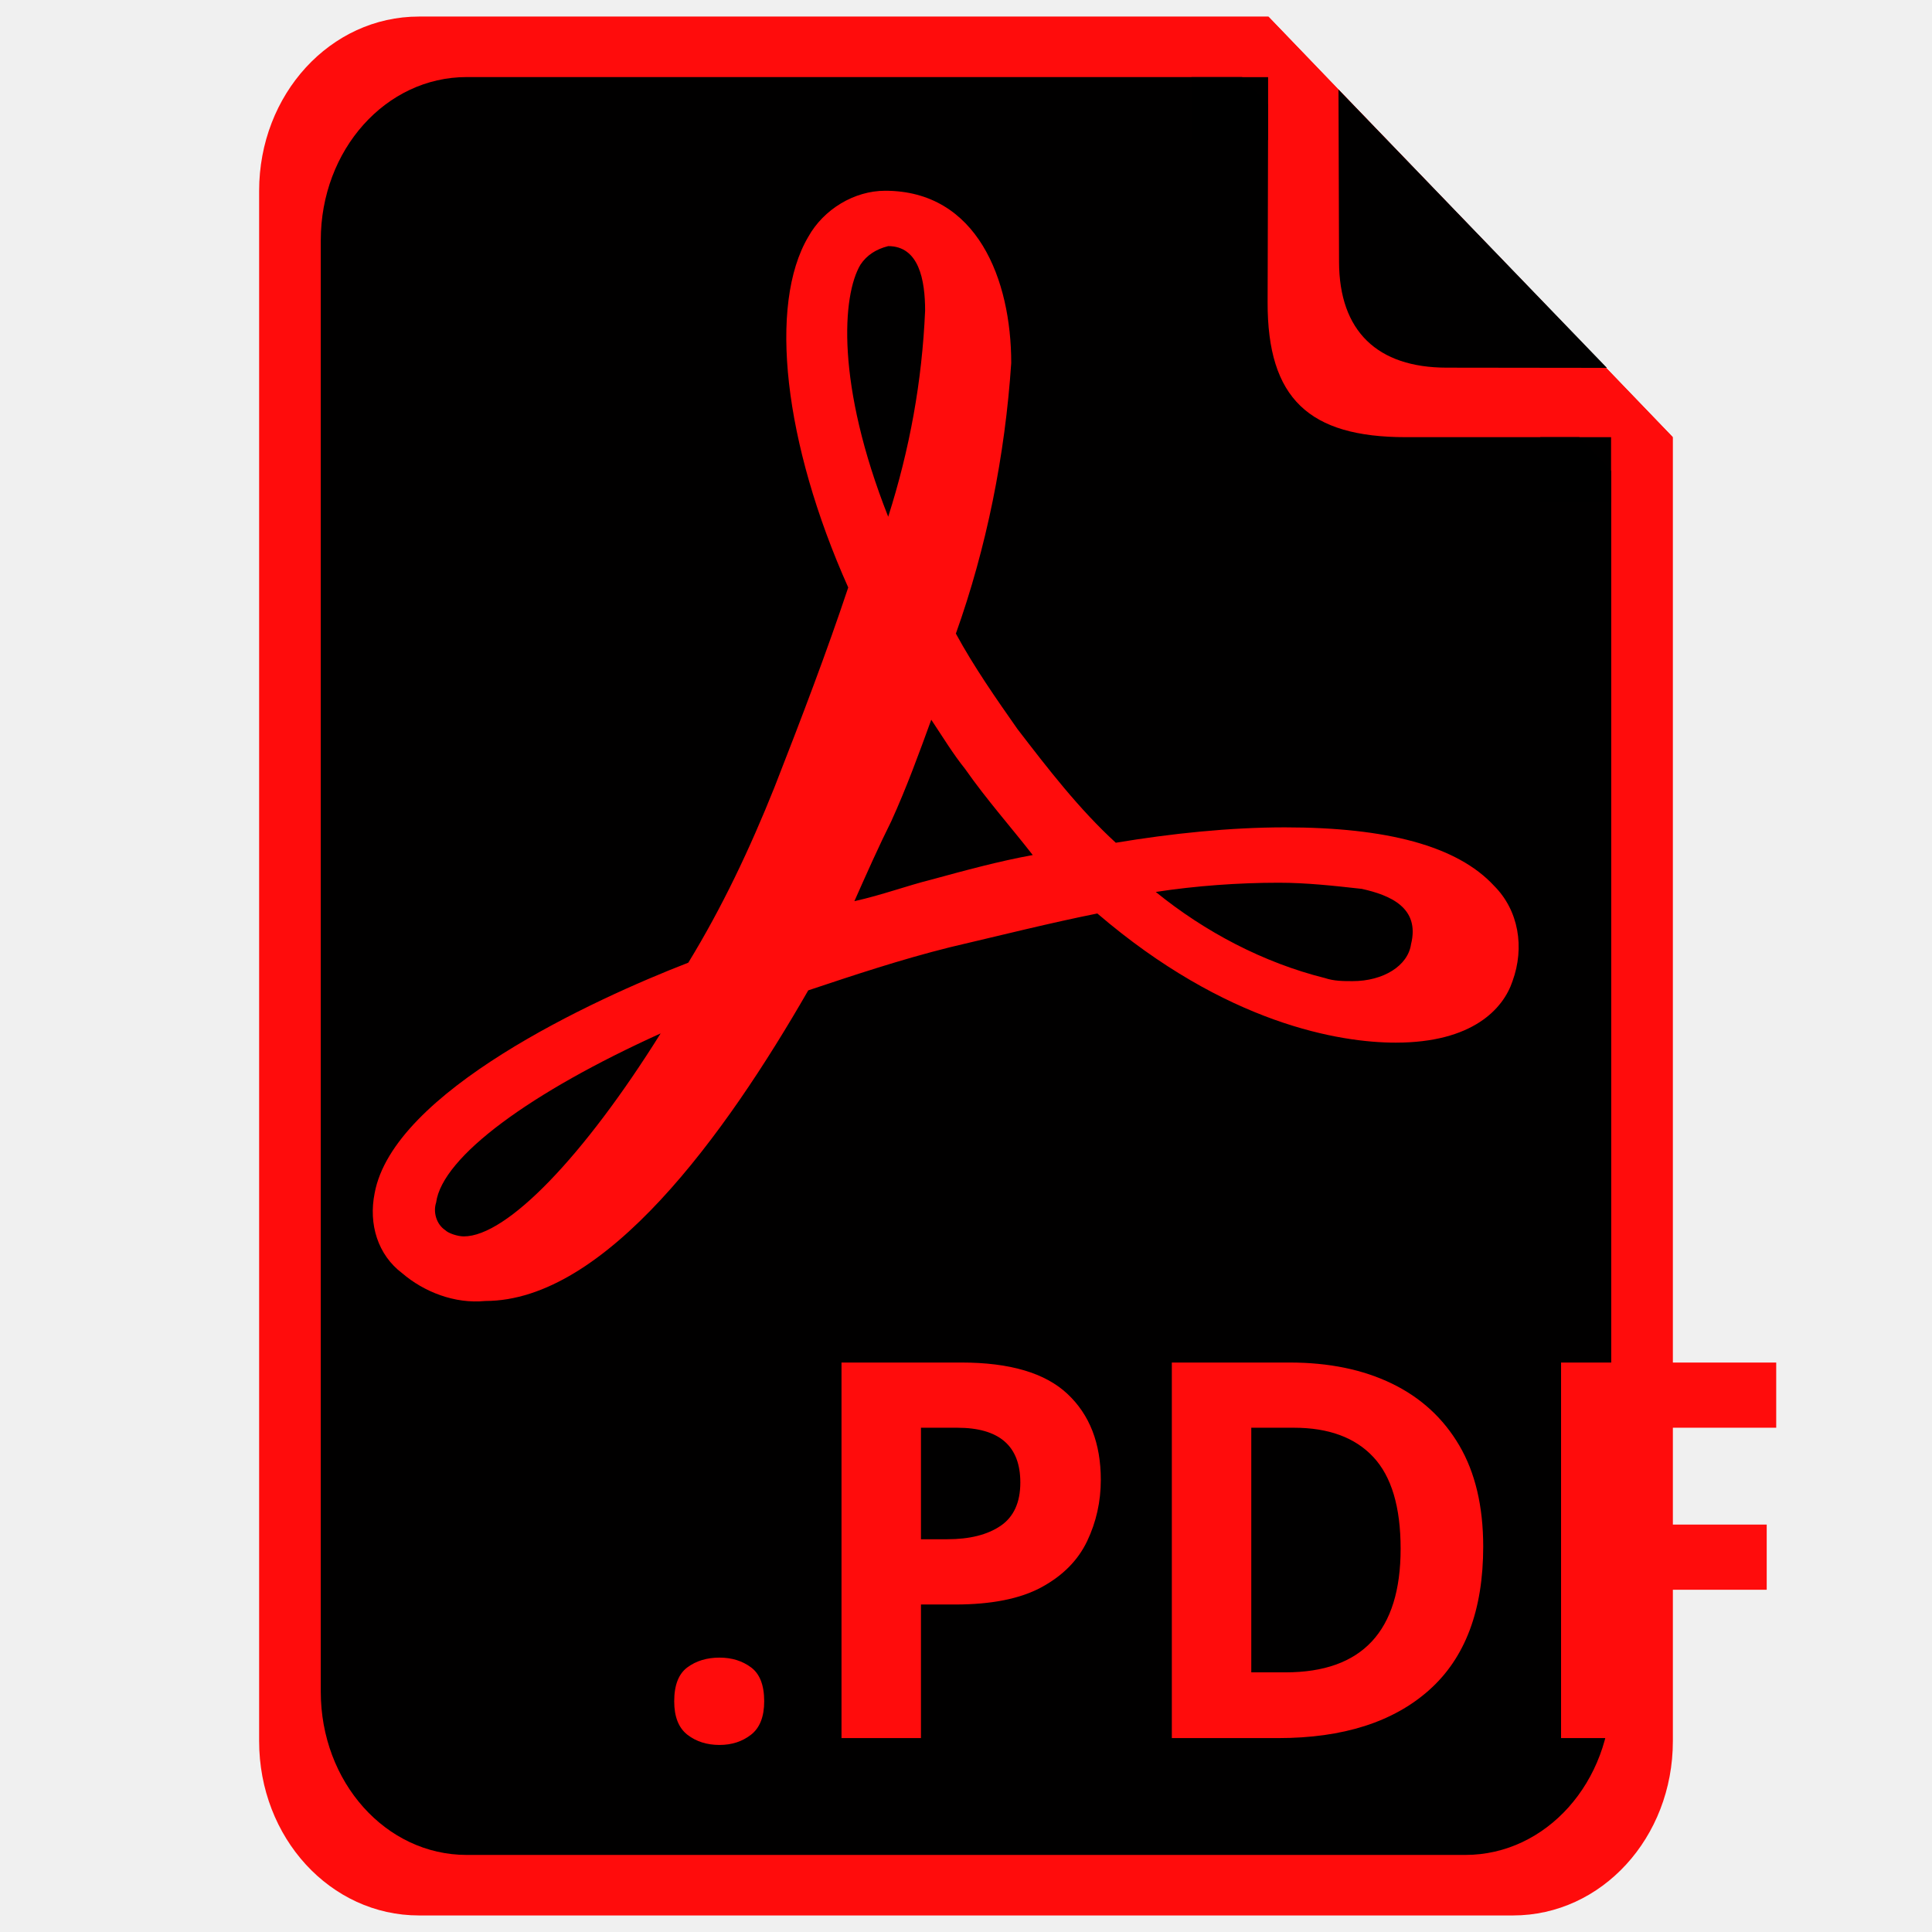
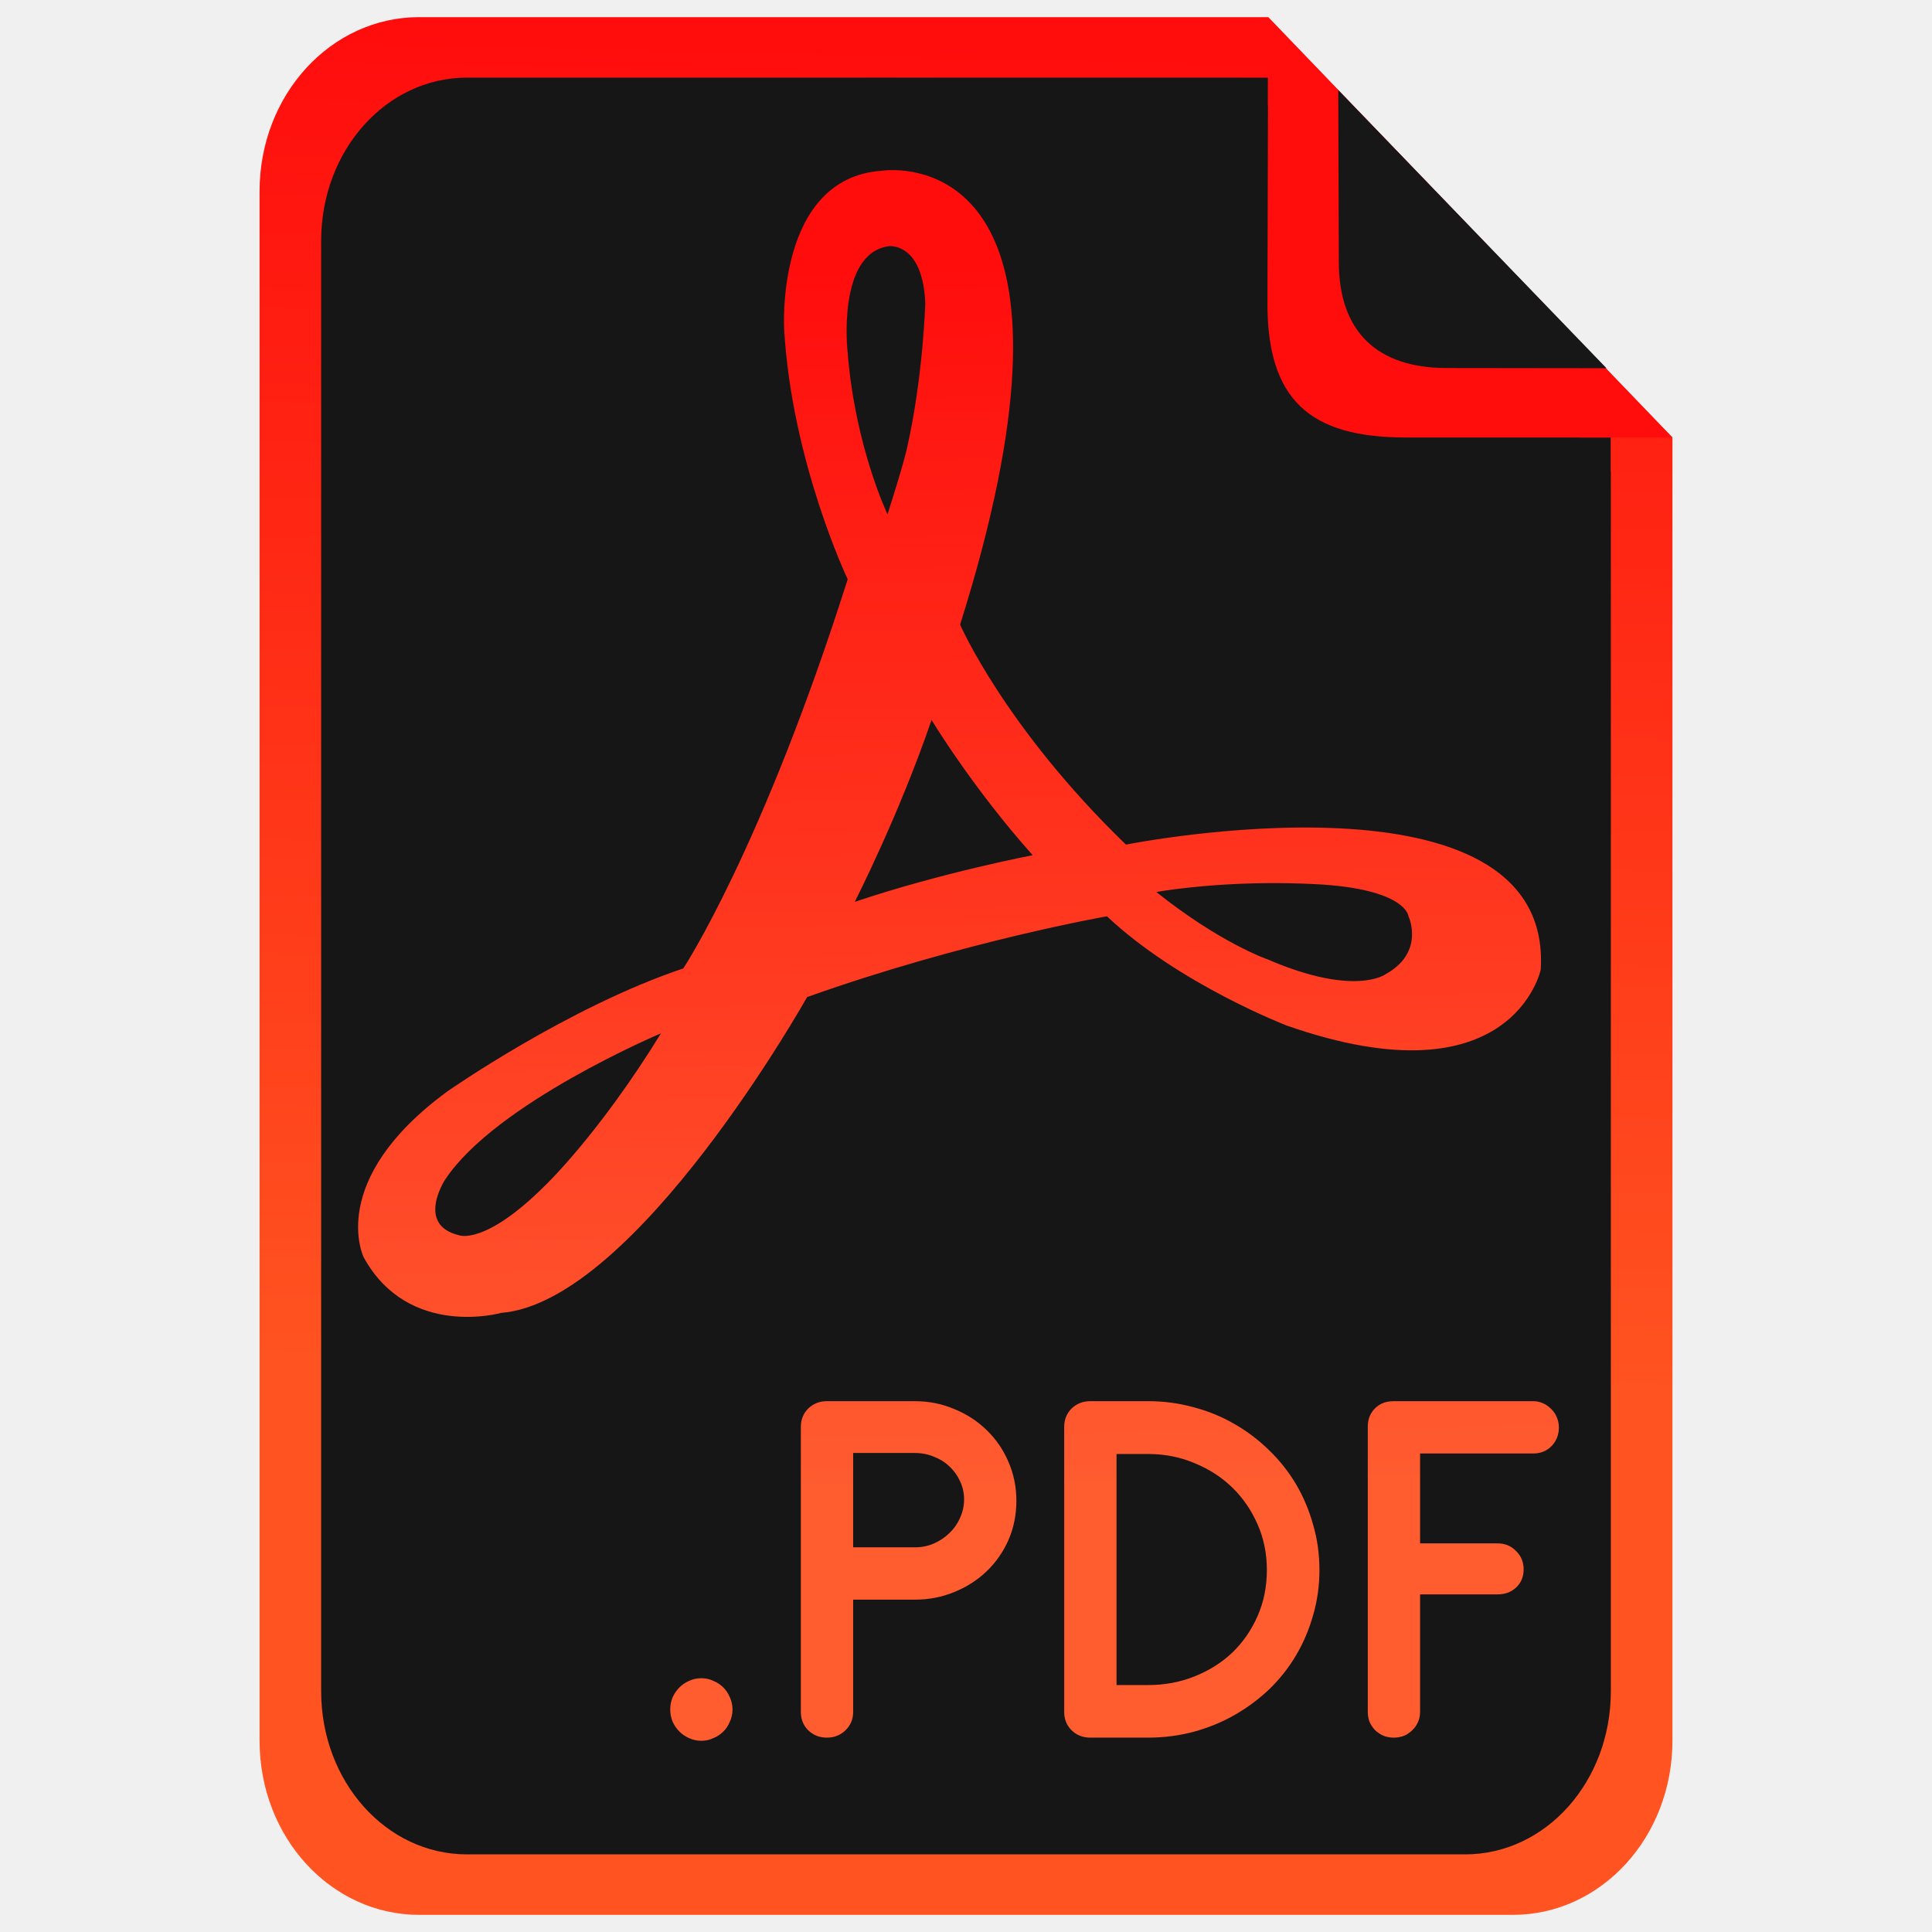
- <svg xmlns="http://www.w3.org/2000/svg" version="1.1" id="svg1" width="48" height="48" viewBox="0 0 48 48" xml:space="preserve">
-   <defs id="defs1" />
-   <g id="layer1" transform="matrix(0.09563764,0,0,0.09563764,-2.084071,-0.4832356)" style="display:inline;stroke-width:10.456">
-     <path id="rect1" style="fill:#ff0c0c;fill-opacity:1;stroke-width:10.456" d="m 130.617,9.354 c -22.996,0 -41.509,20.201 -41.509,45.293 V 457.354 c 0,25.092 18.513,45.293 41.509,45.293 h 284.243 c 22.996,0 41.509,-20.201 41.509,-45.293 V 118.668 L 351.307,9.354 Z" />
-     <path id="path1" style="display:inline;fill:#000000;fill-opacity:0.996;stroke-width:10.456" d="m 143.011,25.074 c -20.99,0 -37.89,18.914 -37.89,42.406 V 444.52 c 0,23.493 16.899,42.406 37.89,42.406 h 259.456 c 20.99,0 37.89,-18.914 37.89,-42.406 V 127.421 L 344.456,25.074 Z" />
-     <path id="rect2" style="display:inline;fill:#ff0c0c;fill-opacity:1;stroke-width:10.456" d="m 456.369,118.619 -0.004,-0.002 L 351.295,9.424 351.091,83.526 c -0.069,25.092 10.802,35.093 35.894,35.093 z" />
-     <path id="rect3" style="fill:#000000;fill-opacity:0.996;stroke-width:10.456" d="m 369.504,28.314 0.144,44.812 c 0.058,17.97 9.957,27.414 27.927,27.437 l 41.656,0.052 z" />
-     <rect style="fill:#000000;fill-opacity:0.996;stroke-width:10.456" id="rect4" width="18.392" height="16.985" x="421.923" y="118.619" />
-     <rect style="fill:#000000;fill-opacity:0.996;stroke-width:10.456" id="rect5" width="19.902" height="16.333" x="331.317" y="25.091" />
+ <svg xmlns="http://www.w3.org/2000/svg" xmlns:xlink="http://www.w3.org/1999/xlink" version="1.1" id="svg1" width="128" height="128" viewBox="0 0 128 128" xml:space="preserve">
+   <defs id="defs1">
+     <linearGradient id="linearGradient1">
+       <stop style="stop-color:#ff0c0c;stop-opacity:1;" offset="0" id="stop1" />
+       <stop style="stop-color:#ff5421;stop-opacity:1;" offset="1" id="stop2" />
+     </linearGradient>
+     <linearGradient id="linearGradient6">
+       <stop style="stop-color:#ff0c0c;stop-opacity:1;" offset="0" id="stop6" />
+       <stop style="stop-color:#ff5c30;stop-opacity:1;" offset="1" id="stop7" />
+     </linearGradient>
+     <linearGradient xlink:href="#linearGradient1" id="linearGradient2" x1="267.142" y1="12.412" x2="258.947" y2="367.521" gradientUnits="userSpaceOnUse" />
+     <linearGradient xlink:href="#linearGradient6" id="linearGradient3" x1="246.227" y1="68.862" x2="251.69" y2="391.191" gradientUnits="userSpaceOnUse" />
+   </defs>
+   <g id="layer1" transform="matrix(0.2548788,0,0,0.2548788,-5.515287,-1.248985)" style="display:inline;stroke-width:3.923">
+     <path id="rect1" style="fill:url(#linearGradient2);fill-opacity:1;stroke-width:3.923" d="m 130.617,9.354 c -22.996,0 -41.509,20.201 -41.509,45.293 V 457.354 c 0,25.092 18.513,45.293 41.509,45.293 h 284.243 c 22.996,0 41.509,-20.201 41.509,-45.293 V 118.668 L 351.307,9.354 Z" />
+     <path id="path1" style="display:inline;fill:#171717;fill-opacity:0.996;stroke-width:3.923" d="M 143.012 25.077 C 122.022 25.077 105.119 43.991 105.119 67.484 L 105.119 444.516 C 105.119 468.009 122.022 486.923 143.012 486.923 L 402.465 486.923 C 423.455 486.923 440.358 468.009 440.358 444.516 L 440.358 127.423 L 440.312 127.377 L 440.312 118.619 L 432.105 118.619 L 351.223 32.295 L 351.223 25.092 L 344.471 25.092 L 344.456 25.077 L 143.012 25.077 z " />
+     <path id="rect2" style="display:inline;fill:#ff0c0c;fill-opacity:1;stroke-width:3.923" d="m 456.369,118.619 -0.004,-0.002 L 351.295,9.424 351.091,83.526 c -0.069,25.092 10.802,35.093 35.894,35.093 z" />
+     <path id="rect3" style="fill:#181717;fill-opacity:1;stroke-width:3.923" d="m 369.504,28.314 0.144,44.812 c 0.058,17.97 9.957,27.414 27.927,27.437 l 41.656,0.052 z" />
  </g>
-   <g id="layer2" transform="matrix(0.09563764,0,0,0.09563764,-0.08380996,-0.3958417)" style="stroke-width:10.456">
-     <g id="g4" transform="matrix(7.989333,0,0,7.989333,3.919265,-36.58727)" style="stroke-width:1.309">
-       <path d="M 48.2,33.9 C 47,32.6 44.7,32 41.4,32 c -1.8,0 -3.7,0.2 -5.5,0.5 -1.2,-1.1 -2.2,-2.4 -3.2,-3.7 -0.7,-1 -1.4,-2 -2,-3.1 1,-2.8 1.6,-5.8 1.8,-8.8 0,-2.7 -1.1,-5.6 -4.1,-5.6 -1,0 -2,0.6 -2.5,1.5 -1.3,2.2 -0.8,6.7 1.3,11.4 -0.7,2.1 -1.5,4.2 -2.4,6.5 -0.8,2 -1.7,3.9 -2.8,5.7 -3.1,1.2 -9.6,4.2 -10.2,7.5 -0.2,1 0.1,2 0.9,2.6 0.7,0.6 1.7,1 2.7,0.9 3.9,0 7.8,-5.4 10.5,-10.1 1.5,-0.5 3,-1 4.6,-1.4 1.7,-0.4 3.3,-0.8 4.8,-1.1 4.2,3.6 7.9,4.2 9.7,4.2 2.5,0 3.5,-1.1 3.8,-2 0.4,-1.1 0.2,-2.3 -0.6,-3.1 z m -2.7,1.9 c -0.1,0.7 -0.9,1.2 -1.9,1.2 -0.3,0 -0.6,0 -0.9,-0.1 -2,-0.5 -3.9,-1.5 -5.5,-2.8 1.3,-0.2 2.7,-0.3 4,-0.3 0.9,0 1.8,0.1 2.7,0.2 0.9,0.2 1.9,0.6 1.6,1.8 z M 27.6,13.7 c 0.2,-0.3 0.5,-0.5 0.9,-0.6 1,0 1.2,1.1 1.2,2.1 -0.1,2.3 -0.5,4.5 -1.2,6.7 -1.7,-4.3 -1.5,-7.2 -0.9,-8.2 z m 5.6,19.2 c -1.1,0.2 -2.2,0.5 -3.3,0.8 -0.8,0.2 -1.6,0.5 -2.5,0.7 0.4,-0.9 0.8,-1.8 1.2,-2.6 0.5,-1.1 0.9,-2.2 1.3,-3.3 0.4,0.6 0.7,1.1 1.1,1.6 0.7,1 1.5,1.9 2.2,2.8 z m -12.1,5.8 c -2.5,4 -5,6.6 -6.4,6.6 -0.2,0 -0.5,-0.1 -0.6,-0.2 -0.3,-0.2 -0.4,-0.6 -0.3,-0.9 0.2,-1.5 3.1,-3.6 7.3,-5.5 z" fill="#fff" id="path2" style="fill:#ff0c0c;fill-opacity:1;stroke-width:1.309" />
-     </g>
-     <text xml:space="preserve" style="font-style:normal;font-variant:normal;font-weight:normal;font-stretch:normal;font-size:136.643px;line-height:1;font-family:Cantarell;-inkscape-font-specification:Cantarell;fill:#ff0c0c;fill-opacity:1;stroke-width:10.456" x="168.243" y="455.66" id="text5">
-       <tspan id="tspan5" x="168.243" y="455.66" style="font-style:normal;font-variant:normal;font-weight:600;font-stretch:normal;line-height:1;font-family:'Antipasto Pro';-inkscape-font-specification:'Antipasto Pro Semi-Bold';fill:#ff0c0c;fill-opacity:1;stroke-width:10.456">.PDF</tspan>
-     </text>
+   <g id="layer2" transform="matrix(0.2548788,0,0,0.2548788,-0.1844967,-1.016076)" style="stroke-width:3.923;fill-opacity:1;fill:url(#linearGradient3)">
+     <path id="text5" style="font-style:normal;font-variant:normal;font-weight:normal;font-stretch:normal;font-size:136.643px;line-height:1;font-family:Cantarell;-inkscape-font-specification:Cantarell;fill:url(#linearGradient3);fill-opacity:1;stroke-width:3.923" d="M 232.467 48.202 C 230.89 48.217 229.946 48.37 229.946 48.37 C 202.291 50.277 204.551 89.513 204.551 89.513 C 206.529 124.034 221.072 154.556 221.072 154.556 C 198.775 224.812 178.343 255.715 178.343 255.715 C 148.314 265.783 117.025 287.677 117.025 287.677 C 85.377 310.871 95.269 330.827 95.269 330.827 C 106.958 352.043 130.956 345.264 130.956 345.264 C 166.049 342.467 210.52 263.163 210.52 263.163 C 251.208 248.669 288.46 242.166 288.46 242.166 C 307.161 259.787 335.212 270.573 335.212 270.573 C 393.832 291.07 401.221 256.044 401.221 256.044 C 404.526 201.376 293.395 223.53 293.395 223.53 C 261.862 193.018 250.291 166.349 250.291 166.349 C 285.448 54.66 243.502 48.097 232.467 48.202 z M 232.137 67.957 C 233.832 67.962 240.643 68.854 241.241 82.746 C 241.241 82.746 240.715 101.767 236.49 120.479 C 236.49 120.479 235.858 123.778 231.425 137.682 C 231.425 137.682 222.973 120.063 221.041 95.436 C 221.041 95.436 218.182 69.858 231.754 67.98 C 231.754 67.98 231.895 67.956 232.137 67.957 z M 242.873 191.124 C 242.873 191.124 253.458 208.704 269.165 226.289 C 269.165 226.289 245.781 230.729 222.904 238.412 C 222.904 238.412 234.337 216.049 242.873 191.124 z M 329.978 233.546 C 333.92 233.508 338.149 233.582 342.599 233.806 C 366.33 235.001 366.844 242.166 366.844 242.166 C 366.844 242.166 371.239 251.513 360.867 257.232 C 360.867 257.232 352.907 263.171 330.2 253.354 C 330.2 253.354 318.008 249.19 301.288 235.852 C 301.288 235.852 312.896 233.708 329.978 233.546 z M 172.535 272.588 C 156.355 298.904 142.412 312.152 142.412 312.152 C 126.648 327.883 119.998 325.064 119.998 325.064 C 108.791 322.361 116.381 310.681 116.381 310.681 C 129.435 290.771 172.535 272.588 172.535 272.588 z M 215.654 368.207 C 213.741 368.207 212.125 368.847 210.804 370.122 C 209.528 371.398 208.896 372.991 208.896 374.904 L 208.896 448.967 C 208.896 450.88 209.528 452.473 210.804 453.748 C 212.125 455.024 213.741 455.664 215.654 455.664 C 217.567 455.664 219.184 455.024 220.505 453.748 C 221.826 452.473 222.49 450.88 222.49 448.967 L 222.49 419.794 L 238.544 419.794 C 242.187 419.794 245.608 419.13 248.797 417.809 C 252.031 416.488 254.827 414.692 257.195 412.414 C 259.609 410.091 261.499 407.381 262.866 404.284 C 264.232 401.141 264.92 397.744 264.92 394.1 C 264.92 390.502 264.232 387.135 262.866 383.992 C 261.499 380.804 259.609 378.047 257.195 375.724 C 254.827 373.401 252.031 371.581 248.797 370.26 C 245.608 368.894 242.187 368.207 238.544 368.207 L 215.654 368.207 z M 284.115 368.207 C 282.202 368.207 280.585 368.847 279.265 370.122 C 277.989 371.398 277.349 372.991 277.349 374.904 L 277.349 448.967 C 277.349 450.88 277.989 452.473 279.265 453.748 C 280.585 455.024 282.202 455.664 284.115 455.664 L 299.15 455.664 C 303.249 455.664 307.186 455.156 310.966 454.154 C 314.792 453.107 318.346 451.654 321.625 449.787 C 324.905 447.919 327.912 445.685 330.645 443.089 C 333.378 440.447 335.697 437.511 337.61 434.277 C 339.523 431.043 341.007 427.559 342.055 423.824 C 343.148 420.09 343.695 416.169 343.695 412.069 C 343.695 407.97 343.148 404.057 342.055 400.322 C 341.007 396.542 339.523 393.035 337.61 389.801 C 335.697 386.567 333.378 383.63 330.645 380.989 C 327.912 378.301 324.905 376.021 321.625 374.153 C 318.346 372.24 314.792 370.78 310.966 369.778 C 307.186 368.73 303.249 368.207 299.15 368.207 L 284.115 368.207 z M 363.028 368.207 C 361.799 368.207 360.752 368.418 359.887 368.827 C 359.067 369.237 358.379 369.761 357.833 370.398 C 357.286 371.036 356.88 371.739 356.607 372.513 C 356.379 373.288 356.262 374.037 356.262 374.766 L 356.262 448.967 C 356.262 449.923 356.426 450.806 356.745 451.626 C 357.109 452.4 357.586 453.111 358.178 453.748 C 358.815 454.34 359.542 454.817 360.362 455.181 C 361.181 455.5 362.072 455.664 363.028 455.664 C 363.985 455.664 364.875 455.5 365.695 455.181 C 366.515 454.817 367.218 454.34 367.81 453.748 C 368.448 453.156 368.948 452.446 369.312 451.626 C 369.676 450.806 369.856 449.923 369.856 448.967 L 369.856 418.422 L 390.017 418.422 C 391.93 418.422 393.524 417.836 394.799 416.652 C 396.12 415.422 396.776 413.845 396.776 411.932 C 396.776 410.019 396.12 408.425 394.799 407.15 C 393.524 405.829 391.93 405.173 390.017 405.173 L 369.856 405.173 L 369.856 381.808 L 399.236 381.808 C 401.149 381.808 402.742 381.168 404.017 379.893 C 405.293 378.572 405.933 376.955 405.933 375.042 C 405.933 374.086 405.754 373.195 405.389 372.375 C 405.07 371.556 404.586 370.853 403.949 370.26 C 403.356 369.623 402.653 369.123 401.834 368.758 C 401.059 368.394 400.192 368.207 399.236 368.207 L 363.028 368.207 z M 222.49 381.671 L 238.544 381.671 C 240.274 381.671 241.915 381.991 243.463 382.628 C 245.012 383.221 246.355 384.056 247.494 385.15 C 248.678 386.243 249.615 387.547 250.299 389.05 C 250.982 390.507 251.325 392.077 251.325 393.763 C 251.325 395.402 250.982 396.972 250.299 398.475 C 249.661 399.978 248.747 401.298 247.563 402.437 C 246.424 403.576 245.081 404.49 243.532 405.173 C 241.984 405.856 240.343 406.192 238.613 406.192 L 222.49 406.192 L 222.49 381.671 z M 290.951 381.939 L 299.556 381.939 C 303.792 381.984 307.752 382.804 311.441 384.399 C 315.176 385.947 318.41 388.064 321.143 390.751 C 323.875 393.438 326.039 396.609 327.633 400.253 C 329.227 403.897 330.032 407.834 330.032 412.069 C 330.032 416.397 329.227 420.38 327.633 424.024 C 326.039 427.668 323.86 430.838 321.081 433.526 C 318.303 436.168 315.023 438.237 311.242 439.74 C 307.507 441.243 303.493 441.993 299.211 441.993 L 290.951 441.993 L 290.951 381.939 z M 183.003 440.223 C 181.909 440.223 180.863 440.45 179.861 440.905 C 178.904 441.315 178.061 441.885 177.332 442.614 C 176.603 443.343 176.01 444.202 175.554 445.204 C 175.144 446.206 174.941 447.26 174.941 448.354 C 174.941 449.447 175.144 450.493 175.554 451.495 C 176.01 452.497 176.603 453.357 177.332 454.085 C 178.061 454.814 178.904 455.384 179.861 455.794 C 180.863 456.25 181.909 456.484 183.003 456.484 C 184.141 456.484 185.188 456.25 186.144 455.794 C 187.146 455.384 188.013 454.814 188.742 454.085 C 189.471 453.357 190.041 452.497 190.451 451.495 C 190.906 450.493 191.133 449.447 191.133 448.354 C 191.133 447.26 190.906 446.206 190.451 445.204 C 190.041 444.202 189.471 443.343 188.742 442.614 C 188.013 441.885 187.146 441.315 186.144 440.905 C 185.188 440.45 184.141 440.223 183.003 440.223 z " />
  </g>
-   <path style="display:none;fill:#010000;fill-opacity:1;stroke:#3a3a3a;stroke-width:0.378;stroke-linecap:round;stroke-linejoin:round;stroke-opacity:0" d="m 229.6,53.723 c 0,0 58.585,-9.354 19.692,114.215 0,0 11.2,25.815 41.723,55.354 0,0 107.569,-21.446 104.369,31.477 0,0 -7.15,33.904 -63.893,14.062 0,0 -27.153,-10.443 -45.255,-27.501 0,0 -36.052,6.301 -75.437,20.331 0,0 -43.046,76.769 -77.015,79.477 0,0 -23.237,6.562 -34.55,-13.976 0,0 -9.573,-19.32 21.061,-41.774 0,0 30.286,-21.191 59.353,-30.939 0,0 19.777,-29.916 41.36,-97.929 0,0 -14.077,-29.546 -15.991,-62.965 0,0 -2.187,-37.986 24.583,-39.833 z" id="path3" />
-   <path style="display:none;fill:#ffcbcb;fill-opacity:0.456;stroke:#3a3a3a;stroke-width:0.378;stroke-linecap:round;stroke-linejoin:round;stroke-opacity:0" d="m 172.492,272.569 c 0,0 -43.077,18.215 -56.123,38.154 0,0 -7.585,11.692 3.615,14.4 0,0 6.646,2.823 22.4,-12.931 0,0 13.938,-13.269 30.108,-39.623 z" id="path4" />
</svg>
